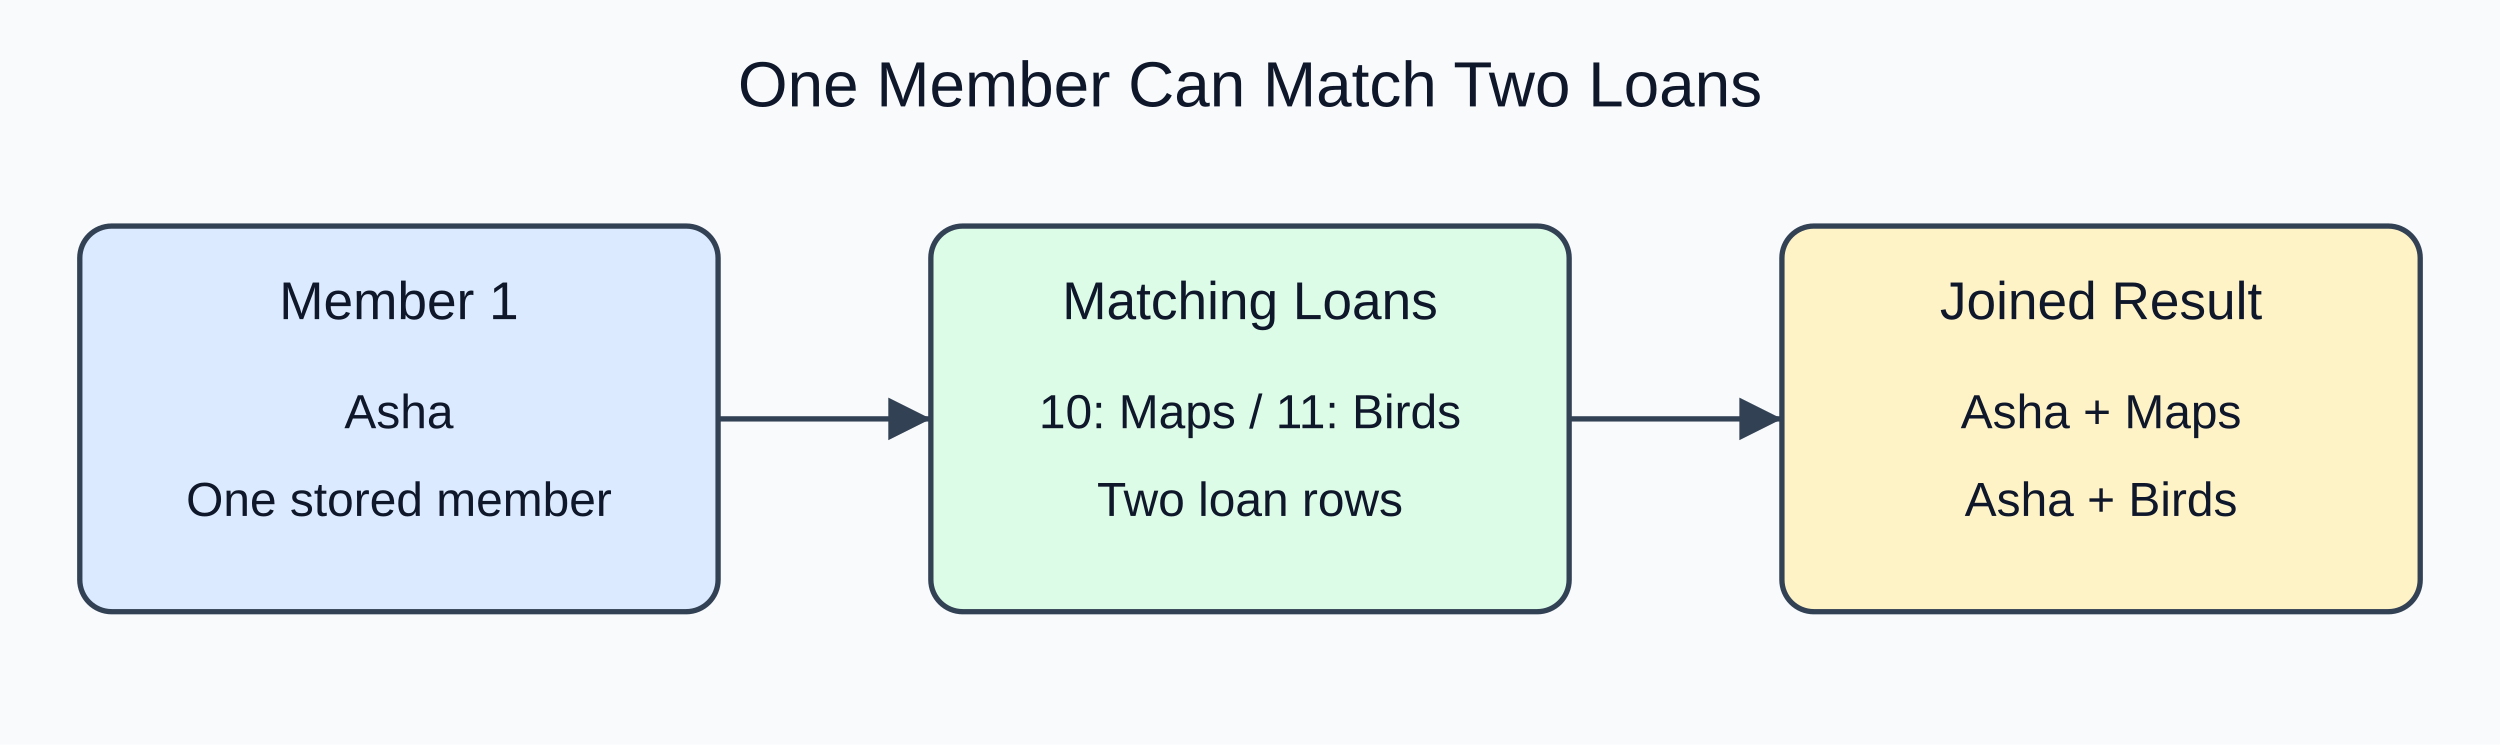
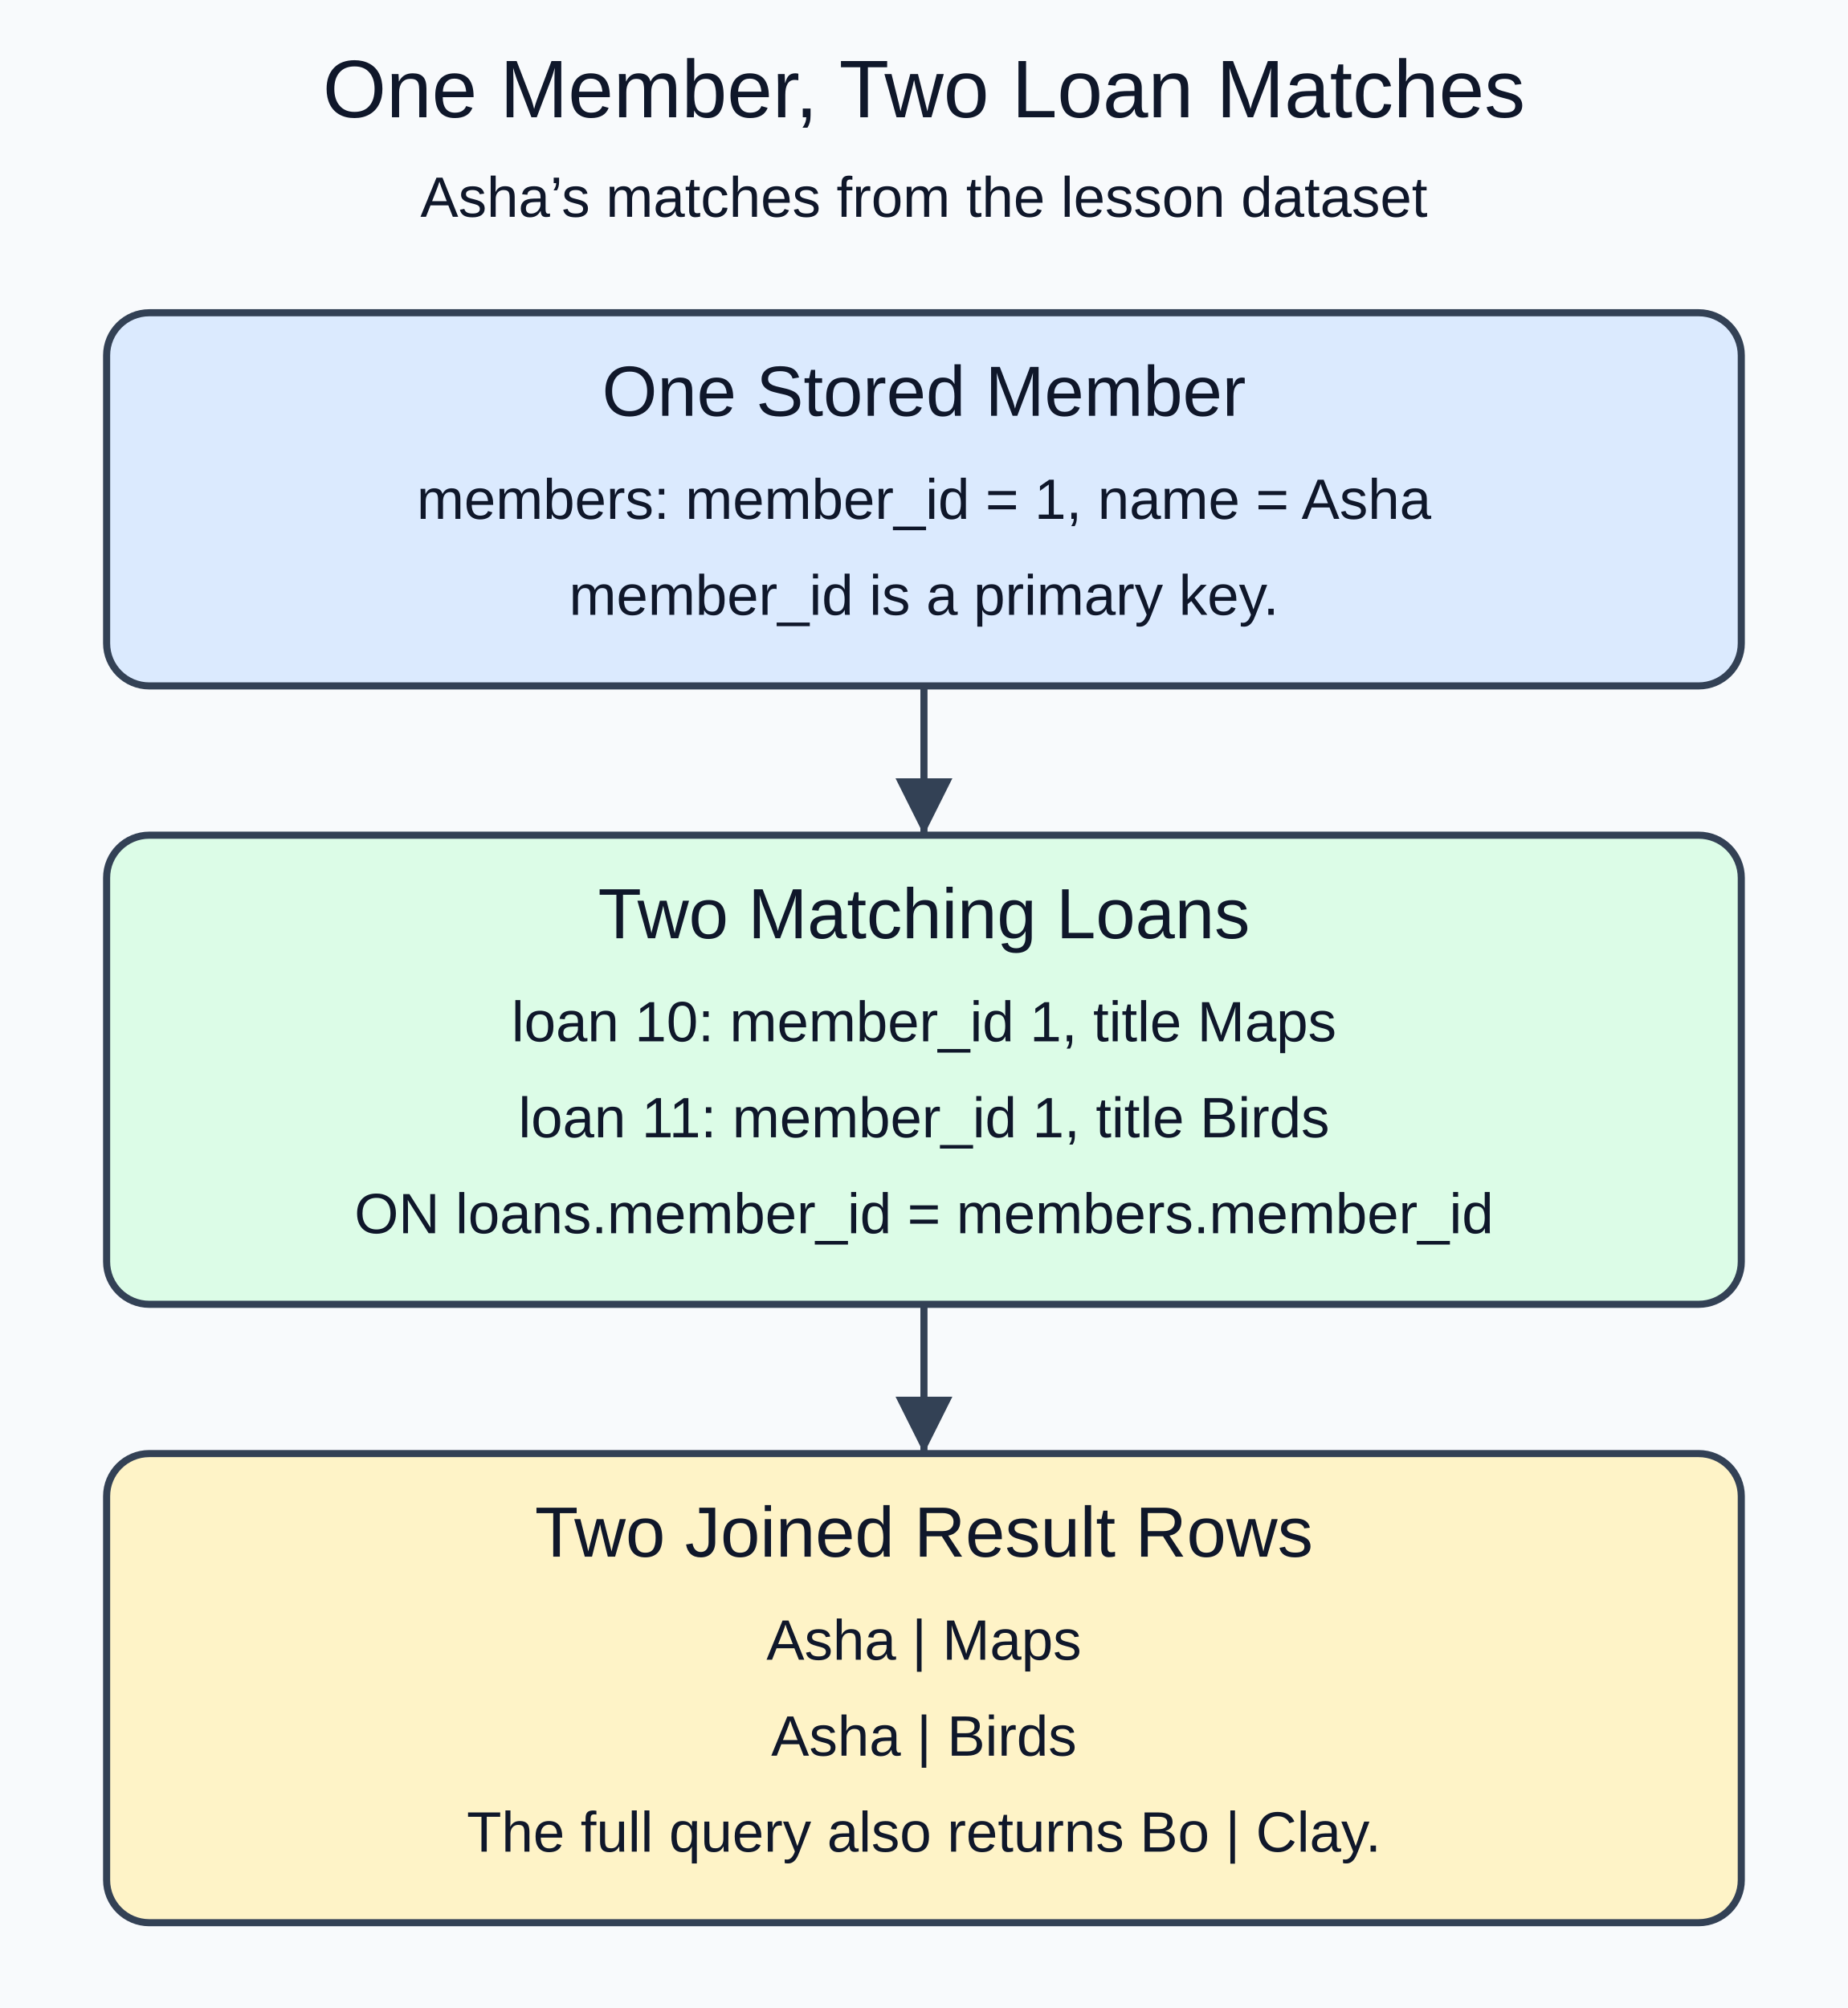
- <svg xmlns="http://www.w3.org/2000/svg" viewBox="0 0 940 280" role="img" aria-labelledby="title desc">
-   <rect width="940" height="280" fill="#f8fafc" />
+ <svg xmlns="http://www.w3.org/2000/svg" width="520" height="565" viewBox="0 0 520 565" role="img" aria-labelledby="title desc">
+   <rect width="520" height="565" fill="#f8fafc" />
  <defs>
    <marker id="arrow" viewBox="0 0 10 10" refX="10" refY="5" markerWidth="8" markerHeight="8" orient="auto-start-reverse">
      <path d="M 0 0 L 10 5 L 0 10 z" fill="#334155" />
    </marker>
  </defs>
-   <text x="470" y="40" text-anchor="middle" font-family="Arial,sans-serif" font-size="24" fill="#0f172a">One Member Can Match Two Loans</text>
-   <rect x="30" y="85" width="240" height="145" rx="12" fill="#dbeafe" stroke="#334155" stroke-width="2" />
-   <text x="150.0" y="120" text-anchor="middle" font-family="Arial,sans-serif" font-size="20" fill="#0f172a">Member 1</text>
-   <text x="150.0" y="161" text-anchor="middle" font-family="Arial,sans-serif" font-size="18" fill="#0f172a">Asha</text>
-   <text x="150.0" y="194" text-anchor="middle" font-family="Arial,sans-serif" font-size="18" fill="#0f172a">One stored member</text>
-   <rect x="350" y="85" width="240" height="145" rx="12" fill="#dcfce7" stroke="#334155" stroke-width="2" />
-   <text x="470.0" y="120" text-anchor="middle" font-family="Arial,sans-serif" font-size="20" fill="#0f172a">Matching Loans</text>
-   <text x="470.0" y="161" text-anchor="middle" font-family="Arial,sans-serif" font-size="18" fill="#0f172a">10: Maps / 11: Birds</text>
-   <text x="470.0" y="194" text-anchor="middle" font-family="Arial,sans-serif" font-size="18" fill="#0f172a">Two loan rows</text>
-   <rect x="670" y="85" width="240" height="145" rx="12" fill="#fef3c7" stroke="#334155" stroke-width="2" />
-   <text x="790.0" y="120" text-anchor="middle" font-family="Arial,sans-serif" font-size="20" fill="#0f172a">Joined Result</text>
-   <text x="790.0" y="161" text-anchor="middle" font-family="Arial,sans-serif" font-size="18" fill="#0f172a">Asha + Maps</text>
-   <text x="790.0" y="194" text-anchor="middle" font-family="Arial,sans-serif" font-size="18" fill="#0f172a">Asha + Birds</text>
-   <path d="M 270 157.5 L 350 157.5" fill="none" stroke="#334155" stroke-width="2" marker-end="url(#arrow)" />
-   <path d="M 590 157.5 L 670 157.5" fill="none" stroke="#334155" stroke-width="2" marker-end="url(#arrow)" />
+   <text x="260" y="33" text-anchor="middle" font-family="Arial,sans-serif" font-size="23" fill="#0f172a">One Member, Two Loan Matches</text>
+   <text x="260" y="61" text-anchor="middle" font-family="Arial,sans-serif" font-size="16" fill="#0f172a">Asha’s matches from the lesson dataset</text>
+   <rect x="30" y="88" width="460" height="105" rx="12" fill="#dbeafe" stroke="#334155" stroke-width="2" />
+   <text x="260" y="117" text-anchor="middle" font-family="Arial,sans-serif" font-size="20" fill="#0f172a">One Stored Member</text>
+   <text x="260" y="146" text-anchor="middle" font-family="Arial,sans-serif" font-size="16" fill="#0f172a">members: member_id = 1, name = Asha</text>
+   <text x="260" y="173" text-anchor="middle" font-family="Arial,sans-serif" font-size="16" fill="#0f172a">member_id is a primary key.</text>
+   <rect x="30" y="235" width="460" height="132" rx="12" fill="#dcfce7" stroke="#334155" stroke-width="2" />
+   <text x="260" y="264" text-anchor="middle" font-family="Arial,sans-serif" font-size="20" fill="#0f172a">Two Matching Loans</text>
+   <text x="260" y="293" text-anchor="middle" font-family="Arial,sans-serif" font-size="16" fill="#0f172a">loan 10: member_id 1, title Maps</text>
+   <text x="260" y="320" text-anchor="middle" font-family="Arial,sans-serif" font-size="16" fill="#0f172a">loan 11: member_id 1, title Birds</text>
+   <text x="260" y="347" text-anchor="middle" font-family="Arial,sans-serif" font-size="16" fill="#0f172a">ON loans.member_id = members.member_id</text>
+   <rect x="30" y="409" width="460" height="132" rx="12" fill="#fef3c7" stroke="#334155" stroke-width="2" />
+   <text x="260" y="438" text-anchor="middle" font-family="Arial,sans-serif" font-size="20" fill="#0f172a">Two Joined Result Rows</text>
+   <text x="260" y="467" text-anchor="middle" font-family="Arial,sans-serif" font-size="16" fill="#0f172a">Asha | Maps</text>
+   <text x="260" y="494" text-anchor="middle" font-family="Arial,sans-serif" font-size="16" fill="#0f172a">Asha | Birds</text>
+   <text x="260" y="521" text-anchor="middle" font-family="Arial,sans-serif" font-size="16" fill="#0f172a">The full query also returns Bo | Clay.</text>
+   <path d="M 260 193 L 260 235" fill="none" stroke="#334155" stroke-width="2" marker-end="url(#arrow)" />
+   <path d="M 260 367 L 260 409" fill="none" stroke="#334155" stroke-width="2" marker-end="url(#arrow)" />
</svg>
